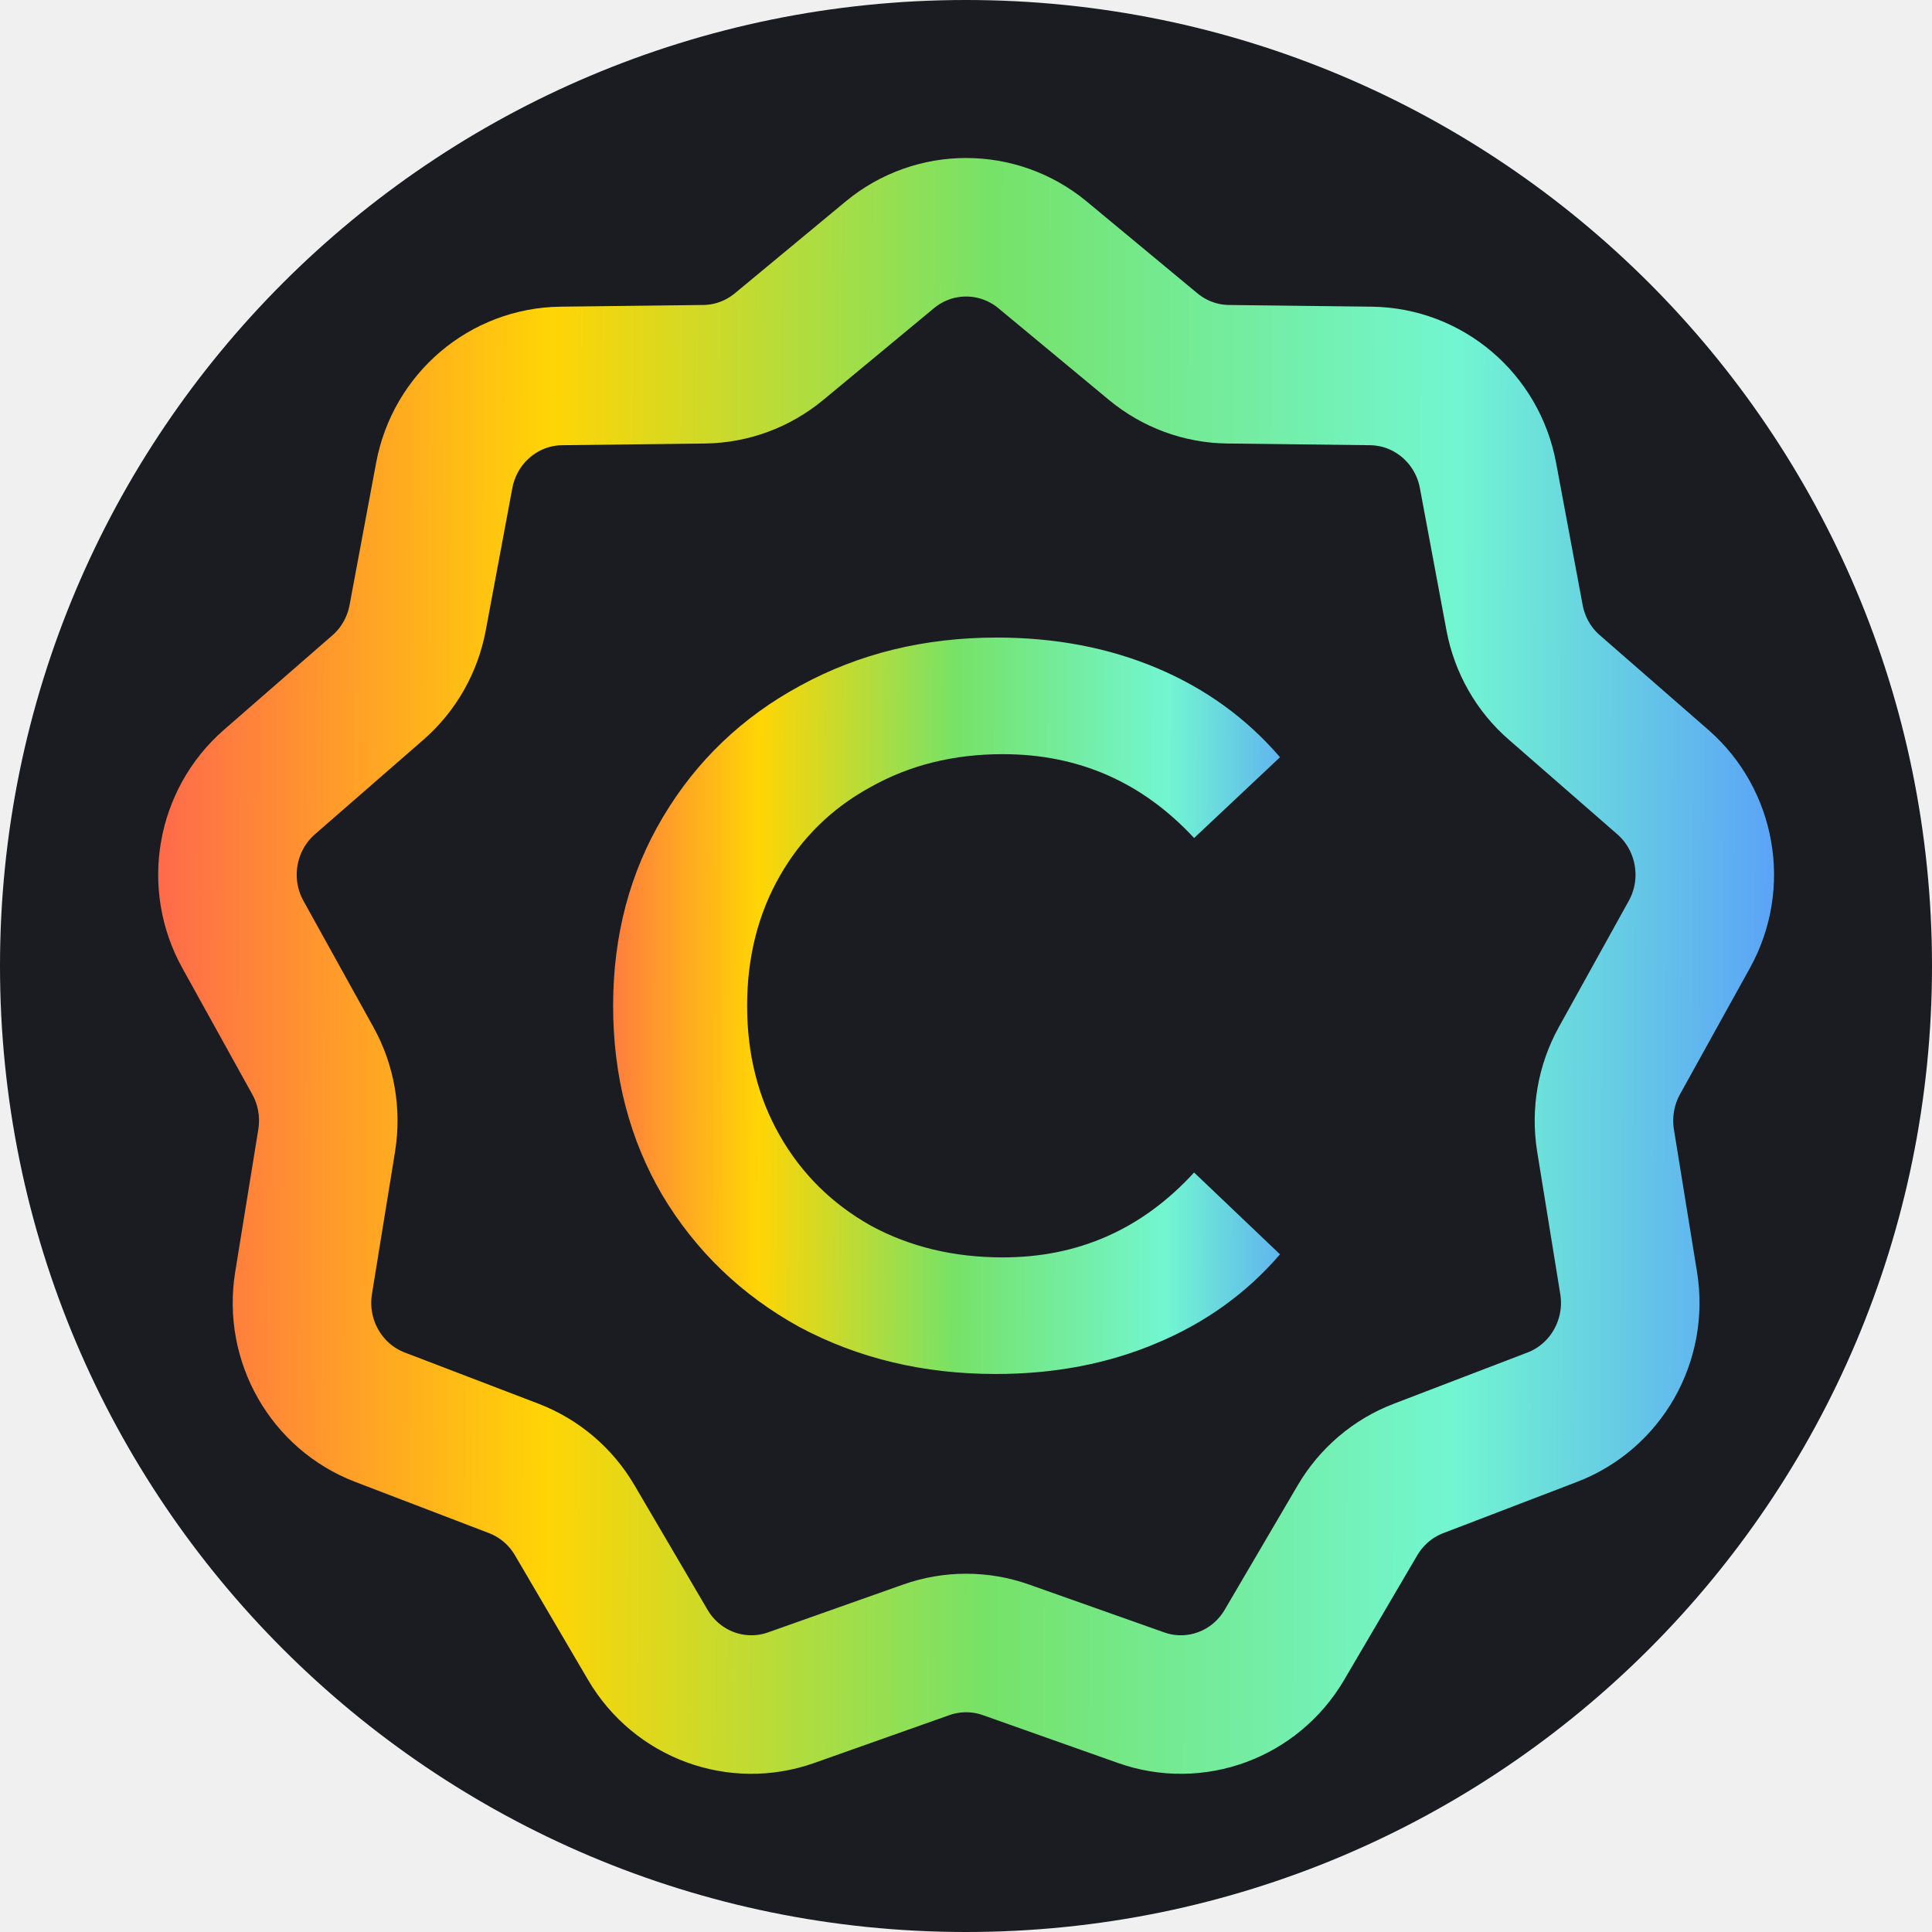
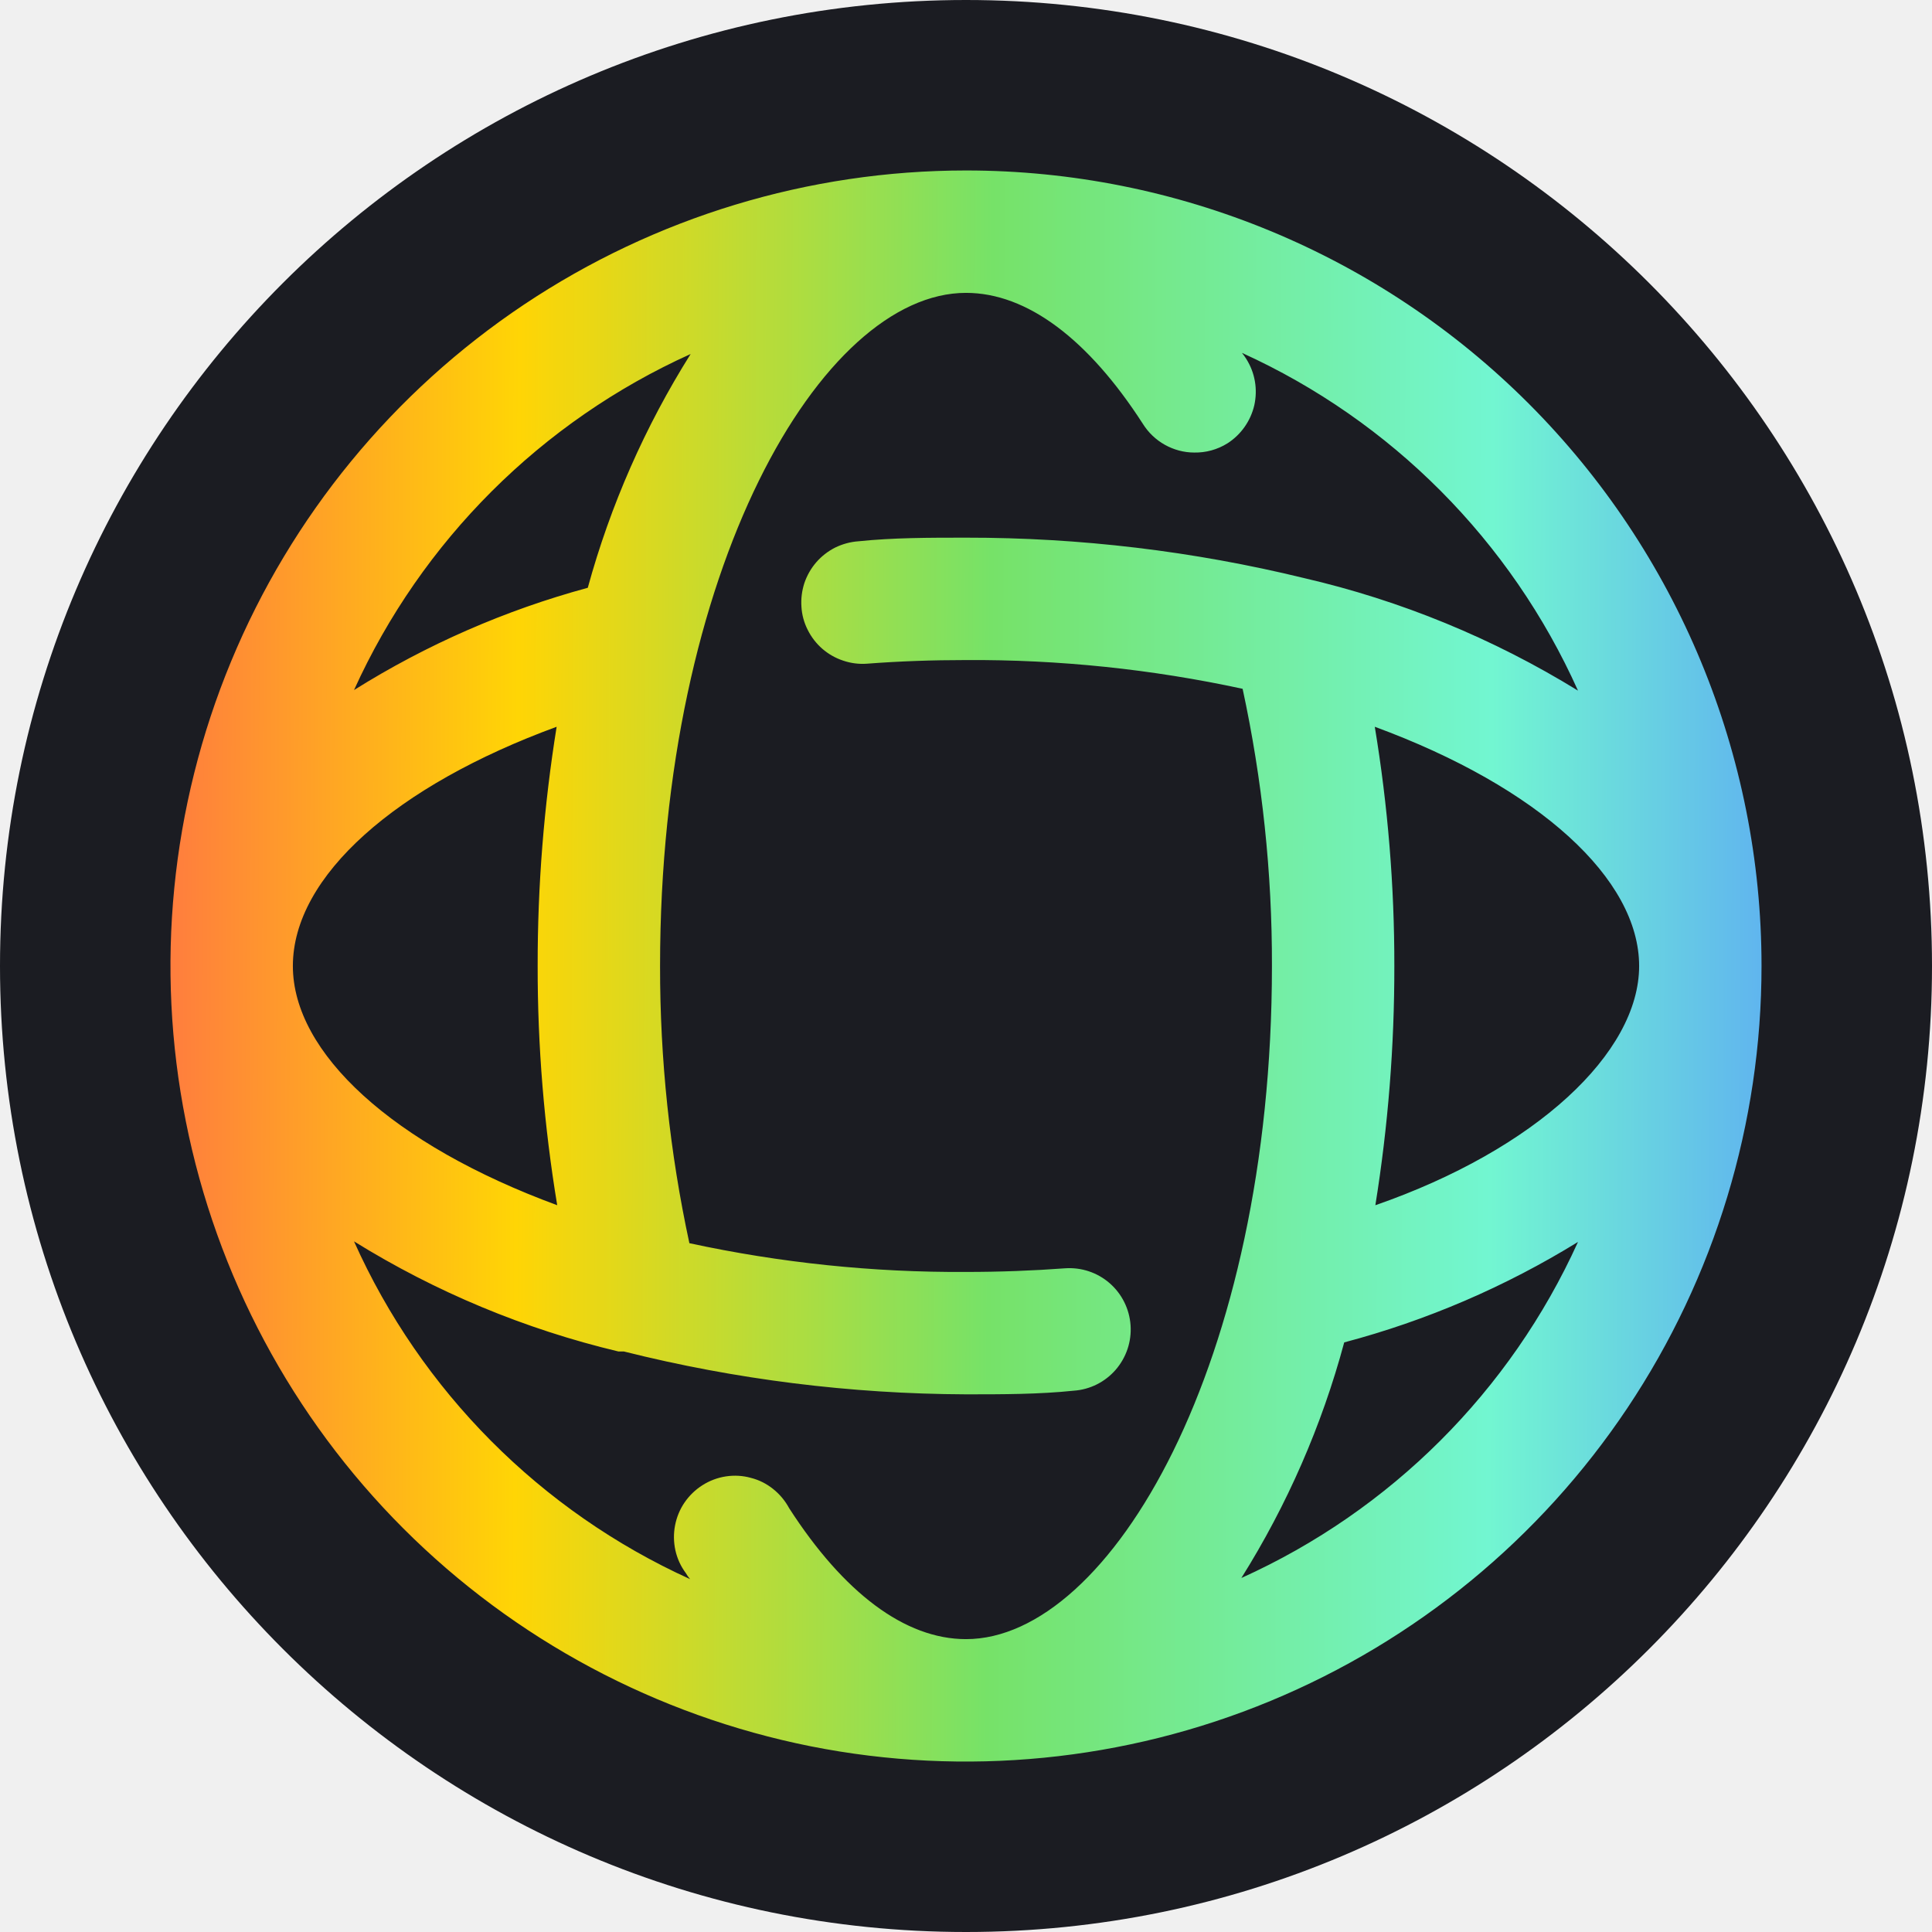
<svg xmlns="http://www.w3.org/2000/svg" width="17" height="17" viewBox="0 0 17 17" fill="none">
-   <rect width="17" height="17" rx="8.5" fill="#1B1C22" />
-   <path d="M7.83 2.242C8.22 1.919 8.782 1.919 9.173 2.242L10.147 3.05C10.333 3.204 10.565 3.29 10.805 3.293L12.064 3.308C12.569 3.315 12.999 3.68 13.093 4.183L13.327 5.436C13.372 5.675 13.495 5.892 13.678 6.05L14.632 6.882C15.014 7.216 15.112 7.776 14.865 8.222L14.249 9.334C14.132 9.546 14.089 9.793 14.127 10.033L14.331 11.291C14.412 11.796 14.131 12.289 13.659 12.47L12.482 12.921C12.257 13.007 12.068 13.168 11.945 13.377L11.302 14.473C11.044 14.913 10.516 15.107 10.04 14.938L8.851 14.517C8.625 14.437 8.378 14.437 8.151 14.517L6.962 14.938C6.486 15.107 5.958 14.913 5.7 14.473L5.057 13.377C4.935 13.168 4.745 13.007 4.521 12.921L3.343 12.47C2.871 12.289 2.59 11.796 2.671 11.291L2.875 10.033C2.913 9.793 2.871 9.546 2.753 9.334L2.137 8.222C1.89 7.776 1.988 7.216 2.37 6.882L3.325 6.05C3.507 5.892 3.63 5.675 3.675 5.436L3.909 4.183C4.003 3.68 4.433 3.315 4.938 3.308L6.197 3.293C6.437 3.29 6.669 3.204 6.855 3.05L7.83 2.242Z" stroke="url(#paint0_linear_0_8)" stroke-width="1.219" />
-   <path d="M8.761 12.09C8.125 12.09 7.549 11.952 7.033 11.676C6.523 11.394 6.121 11.007 5.827 10.515C5.539 10.023 5.395 9.468 5.395 8.85C5.395 8.232 5.542 7.677 5.836 7.185C6.13 6.693 6.532 6.309 7.042 6.033C7.558 5.751 8.134 5.61 8.77 5.61C9.286 5.61 9.757 5.7 10.183 5.88C10.609 6.06 10.969 6.321 11.263 6.663L10.507 7.374C10.051 6.882 9.49 6.636 8.824 6.636C8.392 6.636 8.005 6.732 7.663 6.924C7.321 7.11 7.054 7.371 6.862 7.707C6.67 8.043 6.574 8.424 6.574 8.85C6.574 9.276 6.67 9.657 6.862 9.993C7.054 10.329 7.321 10.593 7.663 10.785C8.005 10.971 8.392 11.064 8.824 11.064C9.49 11.064 10.051 10.815 10.507 10.317L11.263 11.037C10.969 11.379 10.606 11.64 10.174 11.82C9.748 12 9.277 12.09 8.761 12.09Z" fill="url(#paint1_linear_0_8)" />
+   <path d="M17 8.5C17 3.806 13.194 0 8.5 0C3.806 0 0 3.806 0 8.5C0 13.194 3.806 17 8.5 17C13.194 17 17 13.194 17 8.5Z" fill="#1B1C22" />
+   <g clip-path="url(#clip0_34_14)">
+     <path d="M8.5 1.5C7.116 1.5 5.762 1.911 4.611 2.68C3.46 3.449 2.563 4.542 2.033 5.821C1.503 7.1 1.364 8.508 1.635 9.866C1.905 11.223 2.571 12.471 3.55 13.45C4.529 14.429 5.777 15.095 7.134 15.366C8.492 15.636 9.9 15.497 11.179 14.967C12.458 14.437 13.551 13.54 14.32 12.389C15.089 11.238 15.5 9.884 15.5 8.5C15.5 6.643 14.762 4.863 13.45 3.55C12.137 2.237 10.357 1.5 8.5 1.5ZM12.102 10.605C12.214 9.909 12.27 9.205 12.269 8.5C12.27 7.795 12.212 7.09 12.097 6.395C13.545 6.928 14.423 7.735 14.423 8.5C14.423 9.265 13.513 10.115 12.102 10.605ZM2.577 8.5C2.577 7.708 3.487 6.912 4.898 6.395C4.786 7.091 4.73 7.795 4.731 8.5C4.73 9.205 4.788 9.91 4.903 10.605C3.455 10.072 2.577 9.265 2.577 8.5ZM6.077 3.115C5.676 3.753 5.371 4.446 5.172 5.172C4.446 5.369 3.753 5.672 3.115 6.072C3.71 4.759 4.763 3.708 6.077 3.115ZM3.115 10.923C3.834 11.369 4.619 11.696 5.442 11.892H5.49C6.474 12.139 7.485 12.265 8.5 12.269C8.823 12.269 9.141 12.269 9.448 12.237C9.591 12.227 9.723 12.161 9.817 12.053C9.911 11.944 9.958 11.804 9.948 11.661C9.938 11.518 9.872 11.385 9.764 11.291C9.656 11.197 9.515 11.15 9.372 11.16C9.089 11.181 8.798 11.192 8.5 11.192C7.682 11.197 6.866 11.112 6.066 10.939C5.893 10.138 5.807 9.32 5.808 8.5C5.808 5.011 7.229 2.577 8.5 2.577C9.038 2.577 9.577 2.986 10.056 3.729C10.104 3.806 10.171 3.87 10.25 3.914C10.329 3.958 10.418 3.982 10.508 3.982C10.611 3.984 10.712 3.956 10.799 3.902C10.859 3.864 10.911 3.814 10.951 3.757C10.992 3.699 11.021 3.634 11.037 3.565C11.052 3.496 11.054 3.424 11.042 3.355C11.03 3.285 11.004 3.218 10.966 3.158C10.955 3.14 10.942 3.122 10.928 3.105C12.243 3.702 13.294 4.759 13.885 6.077C13.14 5.618 12.325 5.283 11.472 5.086C10.499 4.849 9.501 4.73 8.5 4.731C8.177 4.731 7.859 4.731 7.552 4.763C7.482 4.768 7.413 4.787 7.349 4.818C7.286 4.85 7.229 4.894 7.183 4.947C7.136 5.001 7.101 5.063 7.078 5.13C7.056 5.198 7.047 5.269 7.052 5.339C7.056 5.41 7.075 5.479 7.107 5.542C7.139 5.606 7.182 5.662 7.236 5.709C7.289 5.755 7.352 5.791 7.419 5.813C7.486 5.836 7.557 5.845 7.628 5.84C7.915 5.818 8.206 5.808 8.5 5.808C9.318 5.803 10.134 5.888 10.934 6.061C11.107 6.862 11.194 7.68 11.192 8.5C11.192 11.989 9.771 14.423 8.5 14.423C7.962 14.423 7.423 14.014 6.944 13.271C6.909 13.206 6.861 13.148 6.803 13.102C6.746 13.056 6.679 13.022 6.607 13.004C6.536 12.984 6.461 12.98 6.388 12.991C6.315 13.002 6.245 13.028 6.182 13.068C6.12 13.107 6.066 13.159 6.024 13.22C5.982 13.281 5.954 13.35 5.94 13.422C5.926 13.495 5.927 13.569 5.943 13.642C5.959 13.714 5.99 13.782 6.034 13.841C6.045 13.86 6.058 13.878 6.072 13.895C4.757 13.298 3.705 12.241 3.115 10.923ZM10.923 13.885C11.326 13.242 11.631 12.544 11.828 11.812C12.553 11.62 13.246 11.322 13.885 10.928C13.29 12.241 12.237 13.292 10.923 13.885Z" fill="url(#paint0_linear_34_14)" />
+   </g>
  <defs>
-     <linearGradient id="paint0_linear_0_8" x1="16.245" y1="8.499" x2="0.481" y2="8.437" gradientUnits="userSpaceOnUse">
+     <linearGradient id="paint0_linear_34_14" x1="16.84" y1="8.5" x2="-0.138" y2="8.433" gradientUnits="userSpaceOnUse">
      <stop stop-color="#5691FF" />
      <stop offset="0.219" stop-color="#72F6D1" />
      <stop offset="0.479" stop-color="#76E268" />
      <stop offset="0.724" stop-color="#FFD505" />
      <stop offset="0.968" stop-color="#FF5E52" />
    </linearGradient>
-     <linearGradient id="paint1_linear_0_8" x1="11.825" y1="8.85" x2="4.708" y2="8.824" gradientUnits="userSpaceOnUse">
-       <stop stop-color="#5691FF" />
-       <stop offset="0.219" stop-color="#72F6D1" />
-       <stop offset="0.479" stop-color="#76E268" />
-       <stop offset="0.724" stop-color="#FFD505" />
-       <stop offset="0.968" stop-color="#FF5E52" />
-     </linearGradient>
+     <clipPath id="clip0_34_14">
+       <rect width="14" height="14" fill="white" transform="translate(1.5 1.5)" />
+     </clipPath>
  </defs>
</svg>
